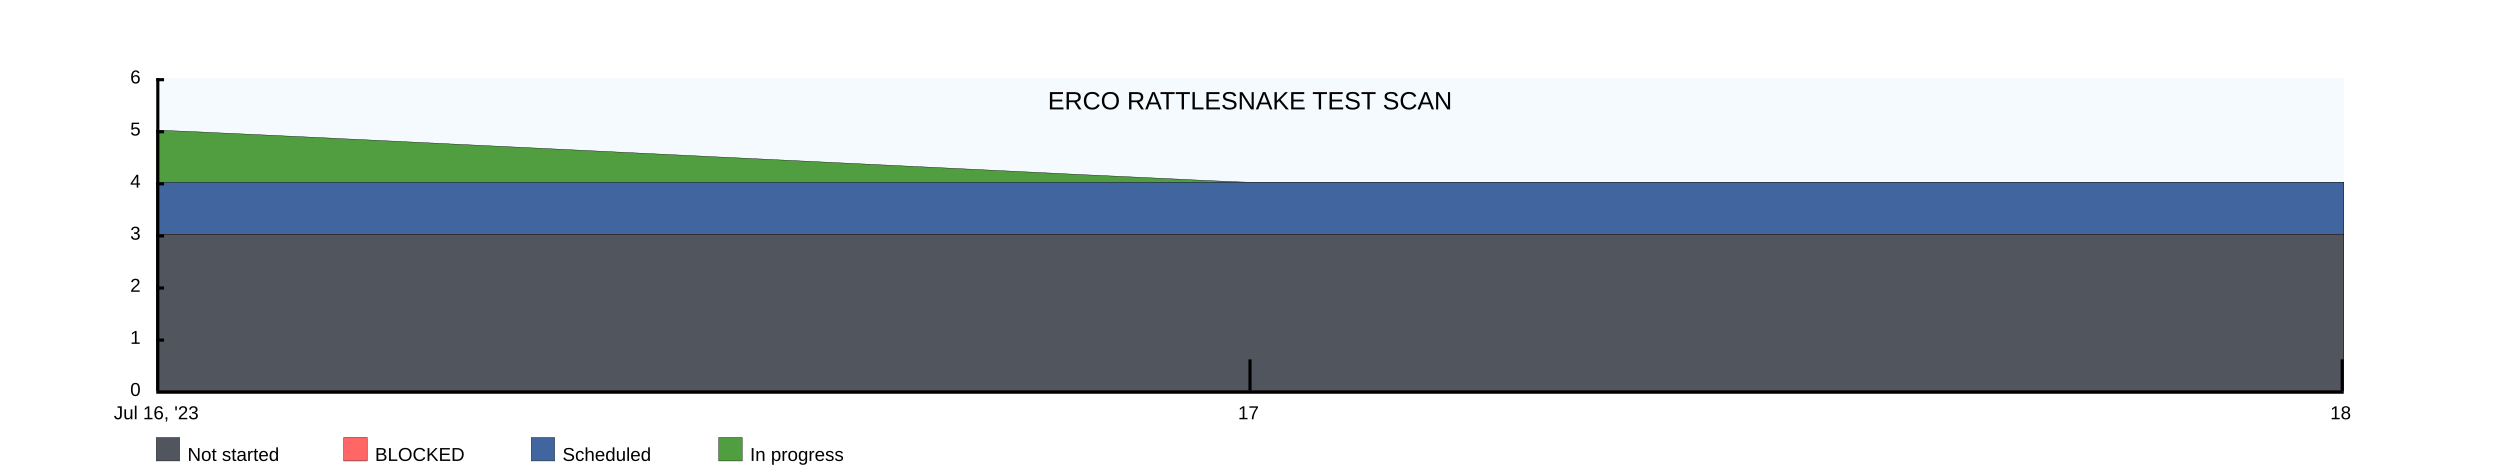
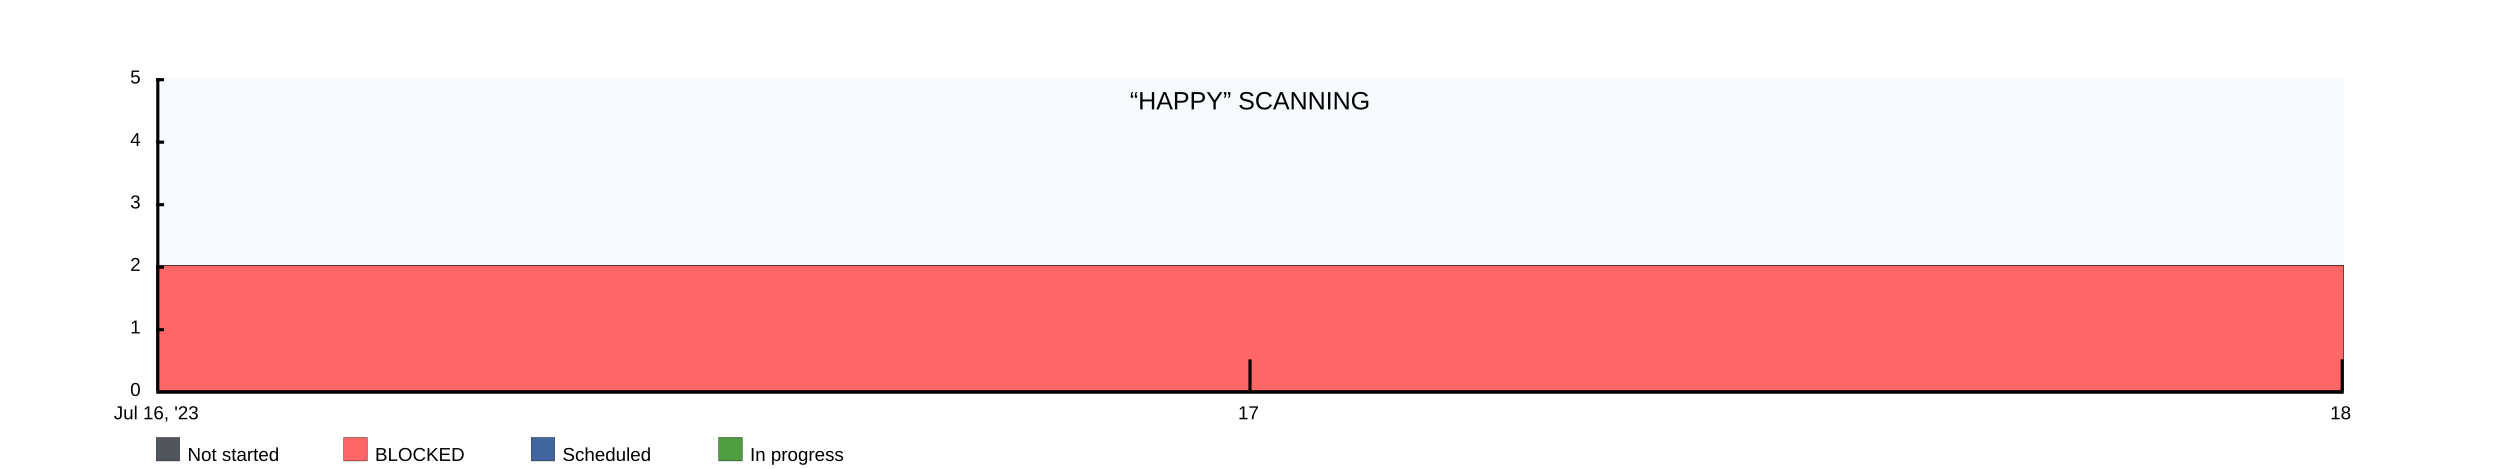
<svg xmlns="http://www.w3.org/2000/svg" width="1600" height="300">
  <rect x="100" y="50" width="1400" height="200" fill="rgba(221, 239, 250, .3)" />
  <clipPath id="theGraph">
    <rect x="100" y="50" width="1400" height="200" fill="black" />
  </clipPath>
  <rect x="100" y="280" width="15" height="15" fill="#51565E" stroke="black" stroke-width="0.25" />
  <text x="120" y="295" font-family="Arial" font-size="12" fill="black">Not started</text>
  <rect x="220" y="280" width="15" height="15" fill="#FF6666" stroke="black" stroke-width="0.25" />
  <text x="240" y="295" font-family="Arial" font-size="12" fill="black">BLOCKED</text>
  <rect x="340" y="280" width="15" height="15" fill="#41659E" stroke="black" stroke-width="0.25" />
  <text x="360" y="295" font-family="Arial" font-size="12" fill="black">Scheduled</text>
  <rect x="460" y="280" width="15" height="15" fill="#519E41" stroke="black" stroke-width="0.25" />
  <text x="480" y="295" font-family="Arial" font-size="12" fill="black">In progress</text>
-   <path d="M 100 83.333 M 100 83.333 C 116.667 83.333 783.333 116.667 800 116.667 C 800 116.667 1500 116.667 1500 116.667 C 1500 116.667 1500 250 1500 250 C 1500 250 100 250 100 250 Z" fill="#519E41" stroke="black" stroke-width="0.25" />
-   <path d="M 100 116.667 M 100 116.667 C 100 116.667 800 116.667 800 116.667 C 800 116.667 1500 116.667 1500 116.667 C 1500 116.667 1500 250 1500 250 C 1500 250 100 250 100 250 Z" fill="#41659E" stroke="black" stroke-width="0.25" />
-   <path d="M 100 150 M 100 150 C 100 150 800 150 800 150 C 800 150 1500 150 1500 150 C 1500 150 1500 250 1500 250 C 1500 250 100 250 100 250 Z" fill="#FF6666" stroke="black" stroke-width="0.25" />
-   <path d="M 100 150 M 100 150 C 100 150 800 150 800 150 C 800 150 1500 150 1500 150 C 1500 150 1500 250 1500 250 C 1500 250 100 250 100 250 Z" fill="#51565E" stroke="black" stroke-width="0.25" />
-   <text x="800" y="70" font-family="Arial" font-size="16" fill="black" text-anchor="middle" alignment-baseline="middle">ERCO RATTLESNAKE TEST SCAN</text>
+   <path d="M 100 170 M 100 170 C 100 170 800 170 800 170 C 800 170 1500 170 1500 170 C 1500 170 1500 250 1500 250 C 1500 250 100 250 100 250 Z" fill="#519E41" stroke="black" stroke-width="0.25" />
+   <path d="M 100 170 M 100 170 C 100 170 800 170 800 170 C 800 170 1500 170 1500 170 C 1500 170 1500 250 1500 250 C 1500 250 100 250 100 250 Z" fill="#41659E" stroke="black" stroke-width="0.25" />
+   <path d="M 100 170 M 100 170 C 100 170 800 170 800 170 C 800 170 1500 170 1500 170 C 1500 170 1500 250 1500 250 C 1500 250 100 250 100 250 Z" fill="#FF6666" stroke="black" stroke-width="0.25" />
+   <path d="M 100 250 M 100 250 C 100 250 800 250 800 250 C 800 250 1500 250 1500 250 C 1500 250 1500 250 1500 250 C 1500 250 100 250 100 250 Z" fill="#51565E" stroke="black" stroke-width="0.25" />
+   <text x="800" y="70" font-family="Arial" font-size="16" fill="black" text-anchor="middle" alignment-baseline="middle">“HAPPY” SCANNING</text>
  <rect x="100" y="250" width="1400" height="2" fill="black" />
  <rect x="100" y="50" width="5" height="2" fill="black" />
-   <rect x="100" y="83.333" width="5" height="2" fill="black" />
-   <rect x="100" y="116.667" width="5" height="2" fill="black" />
-   <rect x="100" y="150" width="5" height="2" fill="black" />
-   <rect x="100" y="183.333" width="5" height="2" fill="black" />
-   <rect x="100" y="216.667" width="5" height="2" fill="black" />
-   <text x="90" y="50" font-family="Arial" font-size="12" fill="black" text-anchor="end" dominant-baseline="middle">6</text>
-   <text x="90" y="83.333" font-family="Arial" font-size="12" fill="black" text-anchor="end" dominant-baseline="middle">5</text>
-   <text x="90" y="116.667" font-family="Arial" font-size="12" fill="black" text-anchor="end" dominant-baseline="middle">4</text>
-   <text x="90" y="150" font-family="Arial" font-size="12" fill="black" text-anchor="end" dominant-baseline="middle">3</text>
-   <text x="90" y="183.333" font-family="Arial" font-size="12" fill="black" text-anchor="end" dominant-baseline="middle">2</text>
-   <text x="90" y="216.667" font-family="Arial" font-size="12" fill="black" text-anchor="end" dominant-baseline="middle">1</text>
+   <rect x="100" y="90" width="5" height="2" fill="black" />
+   <rect x="100" y="130" width="5" height="2" fill="black" />
+   <rect x="100" y="170" width="5" height="2" fill="black" />
+   <rect x="100" y="210" width="5" height="2" fill="black" />
+   <text x="90" y="50" font-family="Arial" font-size="12" fill="black" text-anchor="end" dominant-baseline="middle">5</text>
+   <text x="90" y="90" font-family="Arial" font-size="12" fill="black" text-anchor="end" dominant-baseline="middle">4</text>
+   <text x="90" y="130" font-family="Arial" font-size="12" fill="black" text-anchor="end" dominant-baseline="middle">3</text>
+   <text x="90" y="170" font-family="Arial" font-size="12" fill="black" text-anchor="end" dominant-baseline="middle">2</text>
+   <text x="90" y="210" font-family="Arial" font-size="12" fill="black" text-anchor="end" dominant-baseline="middle">1</text>
  <text x="90" y="250" font-family="Arial" font-size="12" fill="black" text-anchor="end" dominant-baseline="middle">0</text>
  <text x="100" y="260" font-family="Arial" fill="black" text-anchor="middle" dominant-baseline="hanging">Jul 16, '23</text>
  <text x="799" y="260" font-family="Arial" fill="black" text-anchor="middle" dominant-baseline="hanging">17</text>
  <text x="1498" y="260" font-family="Arial" fill="black" text-anchor="middle" dominant-baseline="hanging">18</text>
  <rect x="100" y="50" width="2" height="200" fill="black" />
  <rect x="799" y="230" width="2" height="20" fill="black" />
  <rect x="1498" y="230" width="2" height="20" fill="black" />
</svg>
